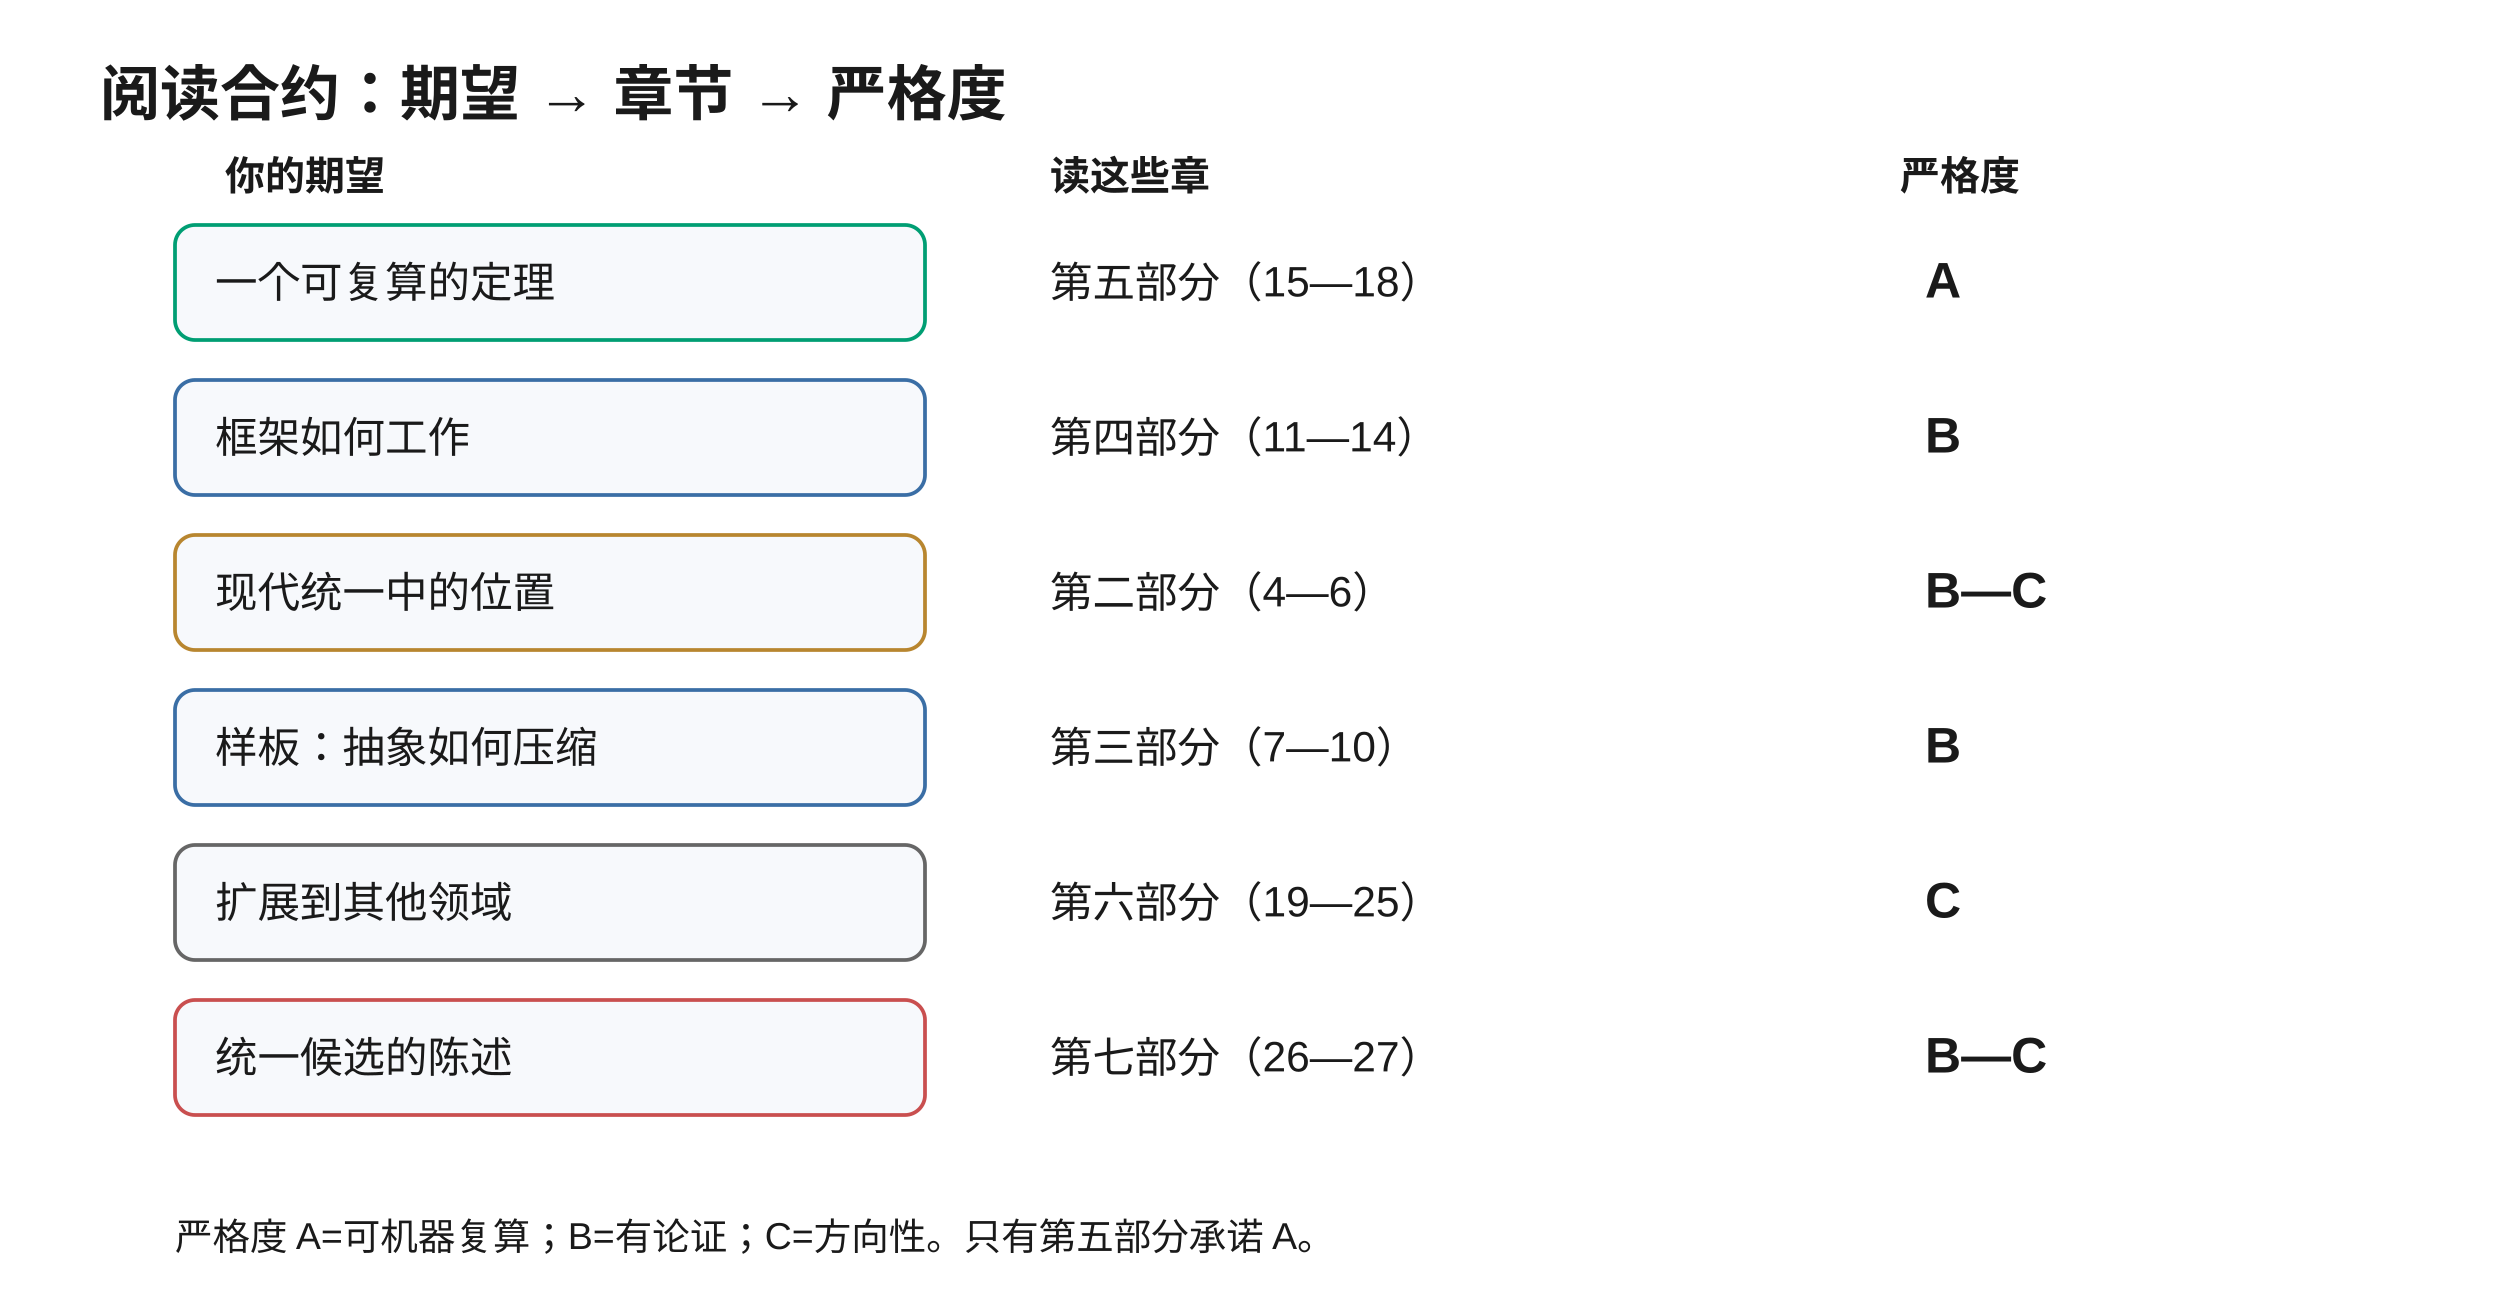
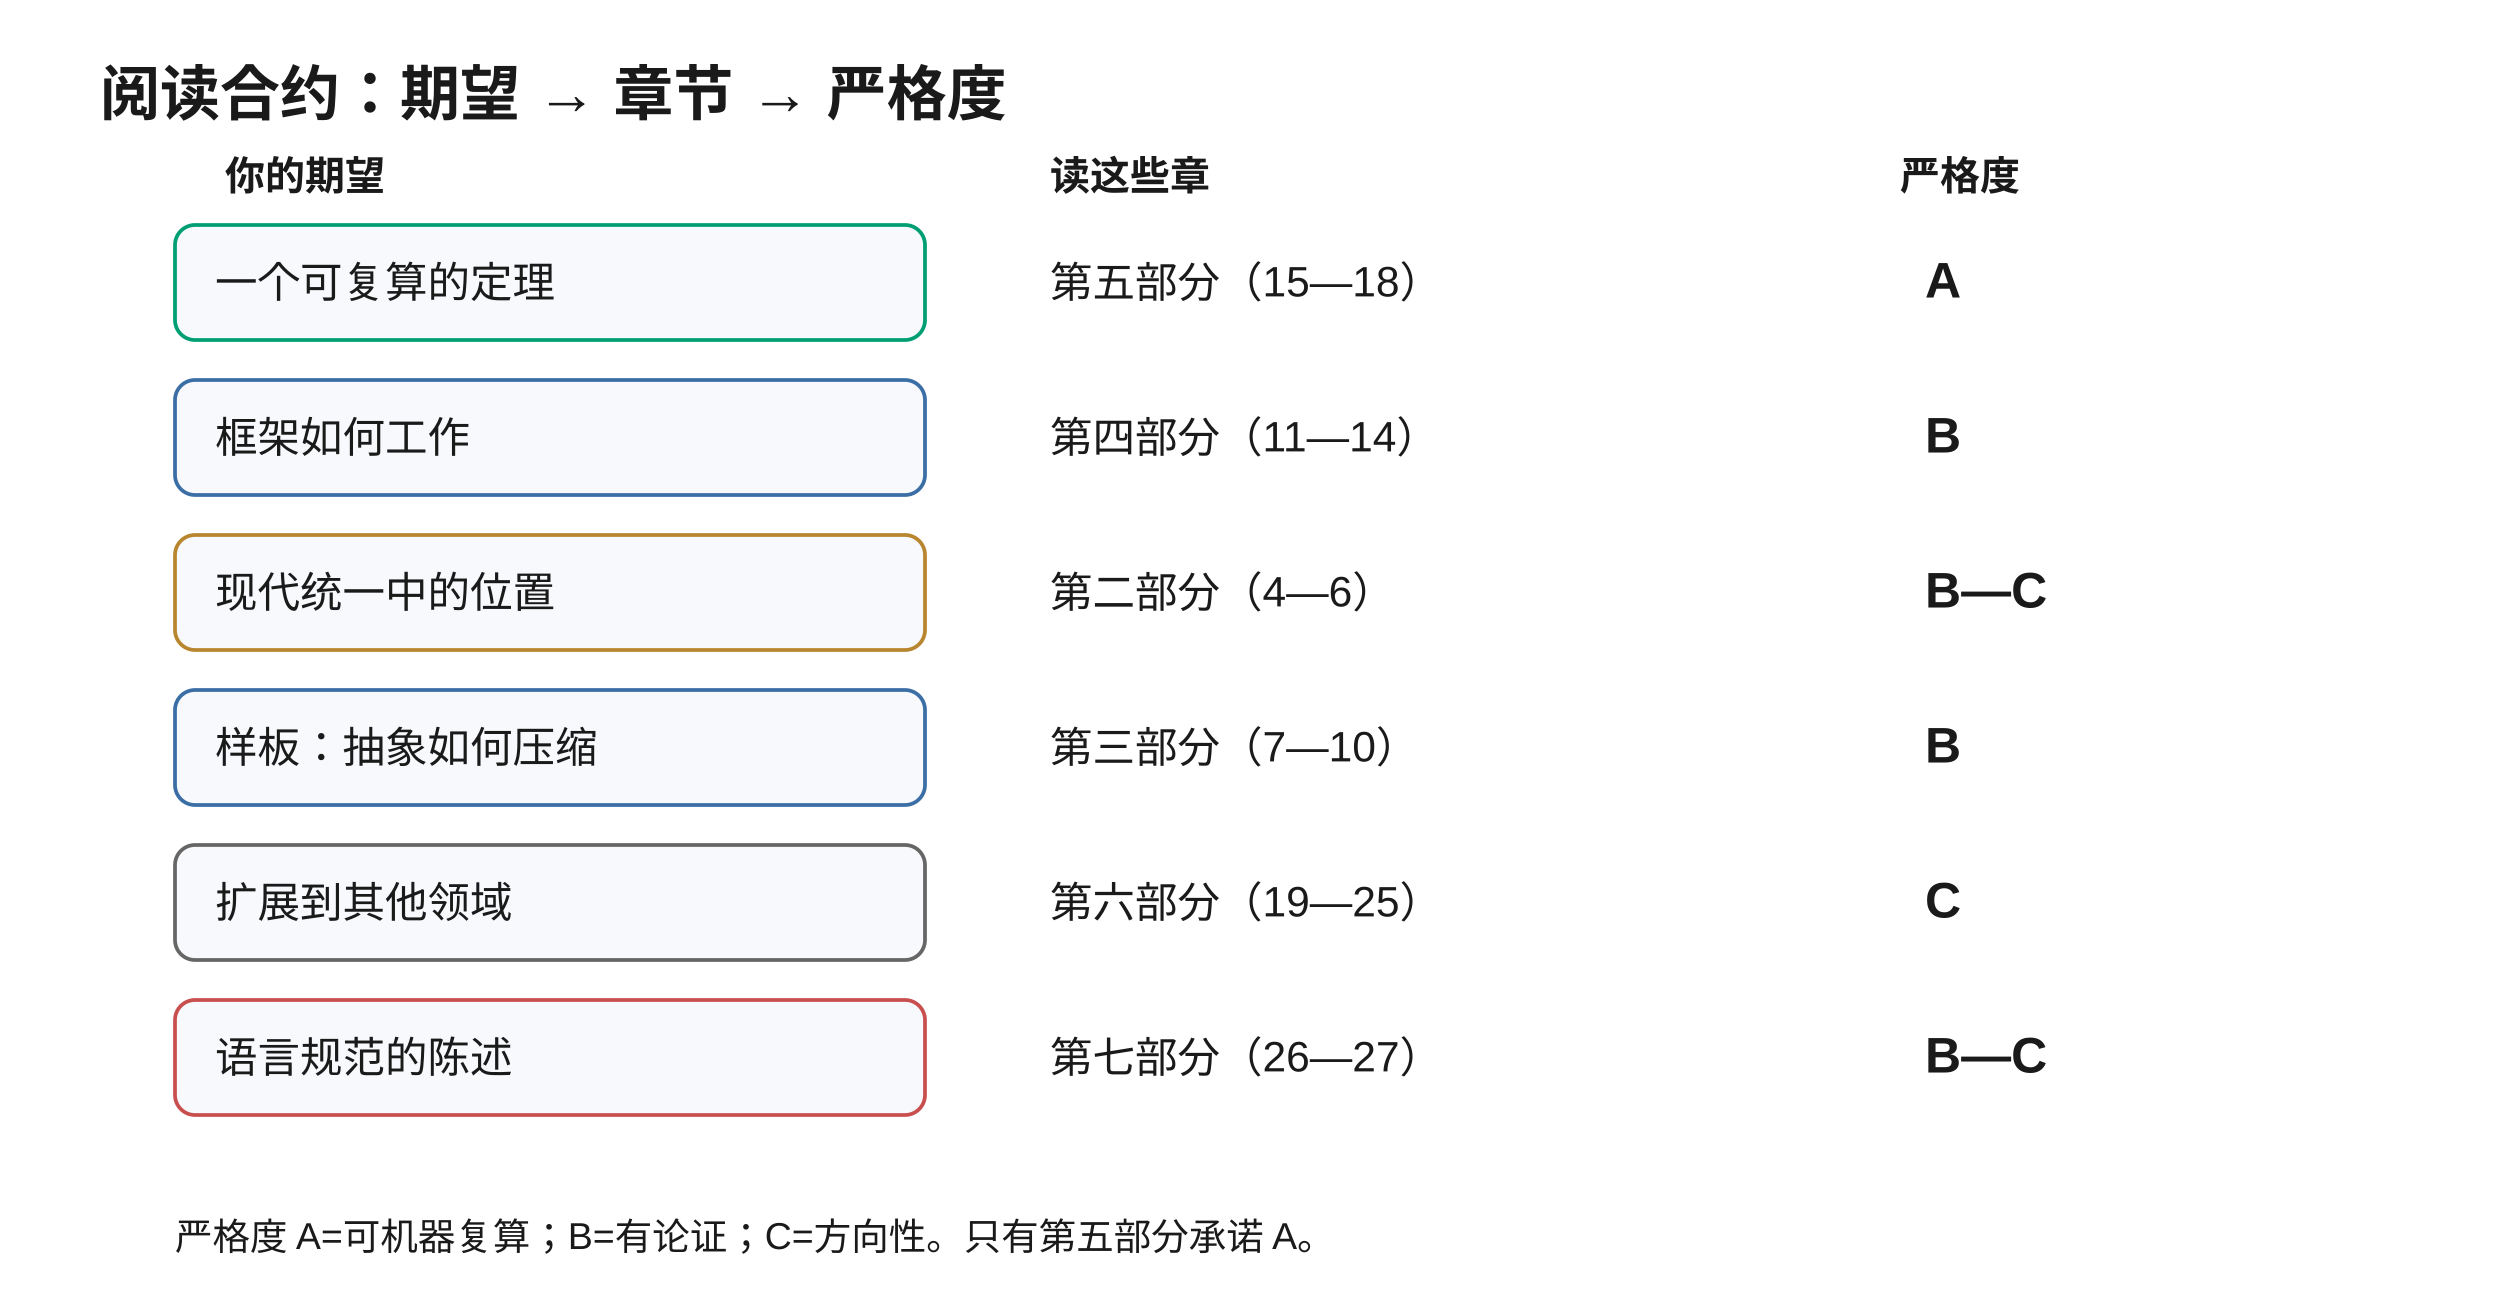
<svg xmlns="http://www.w3.org/2000/svg" viewBox="0 0 1000 520">
  <rect width="1000" height="520" fill="#ffffff" />
  <style>text{font-family:'Microsoft YaHei','SimHei',Arial,sans-serif;fill:#1a1a1a;}.s{font-family:'Times New Roman',Georgia,serif;}</style>
  <text x="40" y="46" font-size="24" font-weight="700">阅读合约：期望 → 章节 → 严格度</text>
  <text x="90" y="76" font-size="16" font-weight="700" fill="#1a1a1a">你的期望</text>
  <text x="420" y="76" font-size="16" font-weight="700" fill="#1a1a1a">读这些章</text>
  <text x="760" y="76" font-size="16" font-weight="700" fill="#1a1a1a">严格度</text>
  <rect x="70" y="90" width="300" height="46" rx="8" fill="#f7f9fc" stroke="#009E73" stroke-width="1.5" />
  <text x="86" y="119" font-size="17">一个可复算的定理</text>
  <text x="420" y="119" font-size="17" fill="#666">第五部分（15—18）</text>
  <text x="770" y="119" font-size="20" font-weight="700" fill="#009E73">A</text>
  <rect x="70" y="152" width="300" height="46" rx="8" fill="#f7f9fc" stroke="#3a6ea5" stroke-width="1.5" />
  <text x="86" y="181" font-size="17">框架如何工作</text>
  <text x="420" y="181" font-size="17" fill="#666">第四部分（11—14）</text>
  <text x="770" y="181" font-size="20" font-weight="700" fill="#3a6ea5">B</text>
  <rect x="70" y="214" width="300" height="46" rx="8" fill="#f7f9fc" stroke="#b8862f" stroke-width="1.5" />
  <text x="86" y="243" font-size="17">现代统一中的位置</text>
  <text x="420" y="243" font-size="17" fill="#666">第二部分（4—6）</text>
  <text x="770" y="243" font-size="20" font-weight="700" fill="#b8862f">B—C</text>
  <rect x="70" y="276" width="300" height="46" rx="8" fill="#f7f9fc" stroke="#3a6ea5" stroke-width="1.5" />
  <text x="86" y="305" font-size="17">样板：抽象如何压缩</text>
  <text x="420" y="305" font-size="17" fill="#666">第三部分（7—10）</text>
  <text x="770" y="305" font-size="20" font-weight="700" fill="#3a6ea5">B</text>
  <rect x="70" y="338" width="300" height="46" rx="8" fill="#f7f9fc" stroke="#666" stroke-width="1.5" />
  <text x="86" y="367" font-size="17">扩展到其他领域</text>
  <text x="420" y="367" font-size="17" fill="#666">第六部分（19—25）</text>
  <text x="770" y="367" font-size="20" font-weight="700" fill="#666">C</text>
  <rect x="70" y="400" width="300" height="46" rx="8" fill="#f7f9fc" stroke="#c94f4f" stroke-width="1.5" />
-   <text x="86" y="429" font-size="17">统一候选的陈述</text>
+   <text x="86" y="429" font-size="17">语言规范的陈述</text>
  <text x="420" y="429" font-size="17" fill="#666">第七部分（26—27）</text>
  <text x="770" y="429" font-size="20" font-weight="700" fill="#c94f4f">B—C</text>
  <text x="70" y="500" font-size="15" fill="#666">严格度 A=可机器复算；B=有论证；C=方向性。只有第五部分承诺 A。</text>
</svg>
